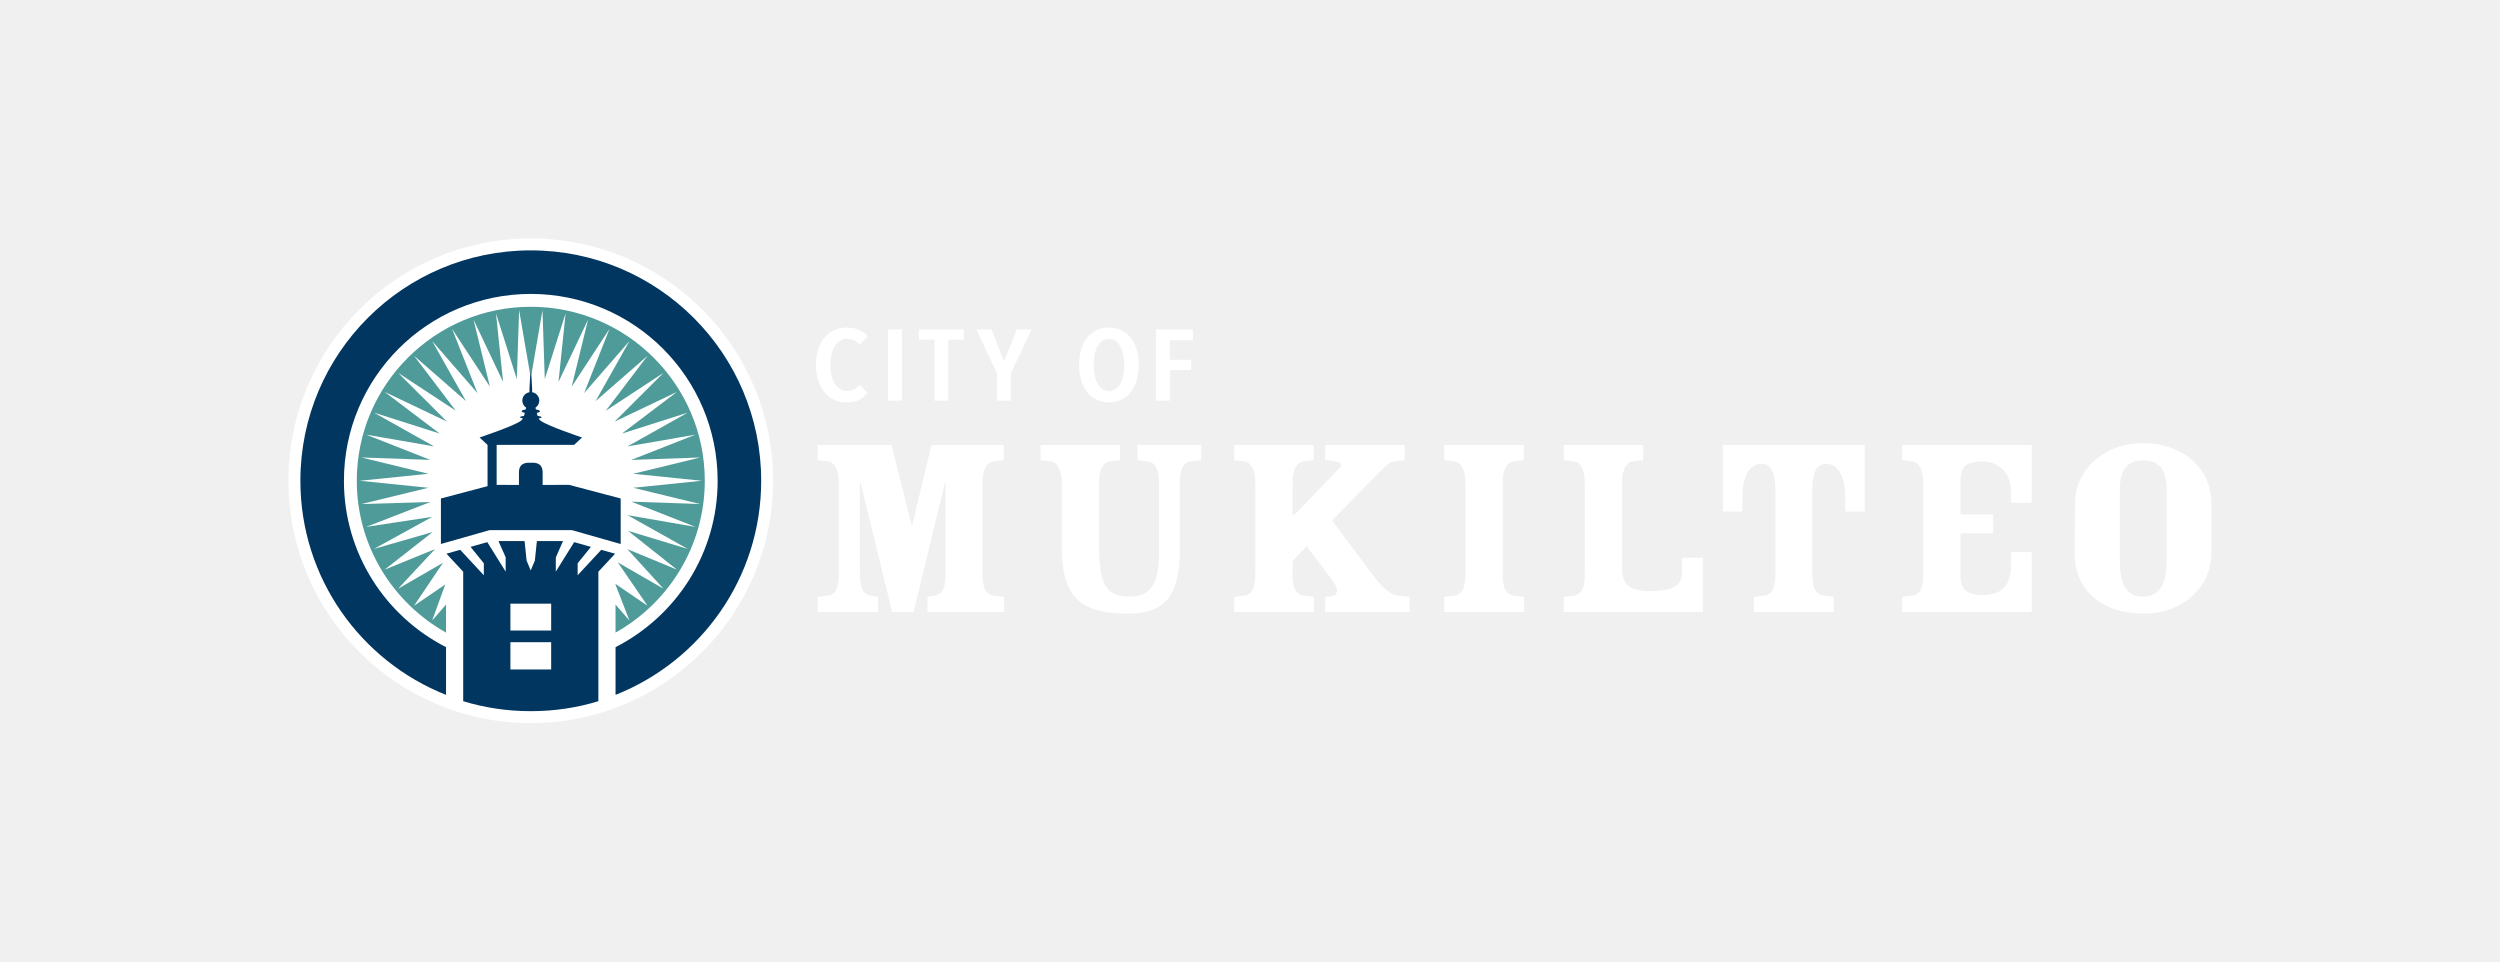
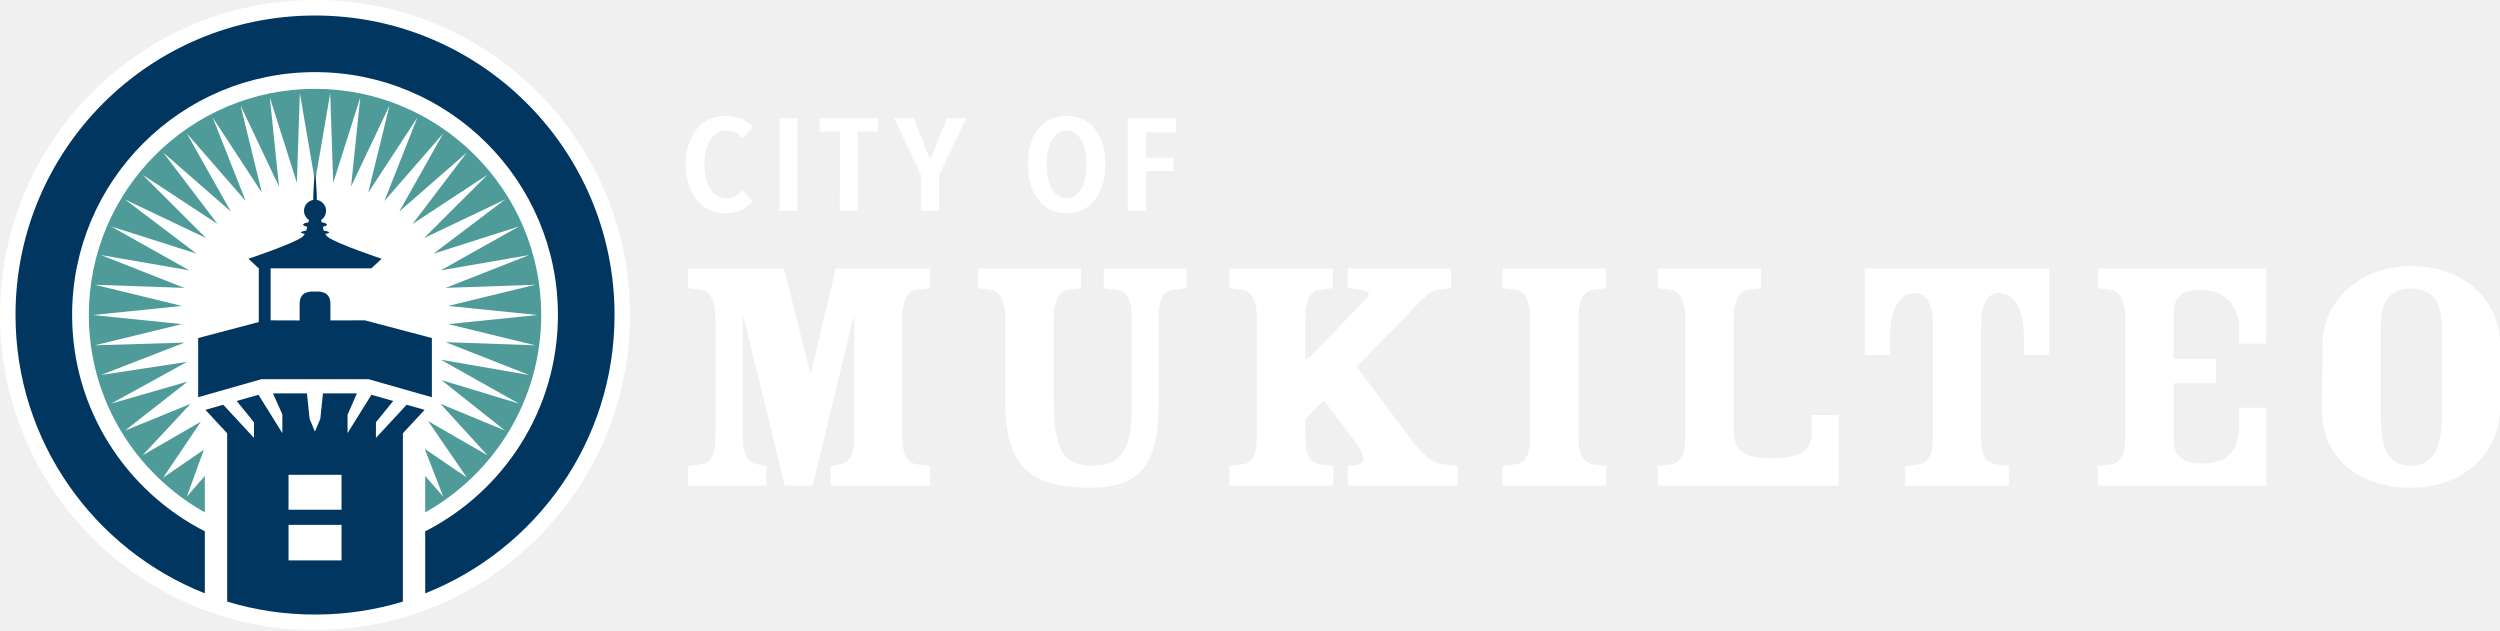
- <svg xmlns="http://www.w3.org/2000/svg" version="1.1" id="Layer_1" x="0px" y="0px" viewBox="0 0 468 180" enable-background="new 0 0 468 180" xml:space="preserve">
+ <svg xmlns="http://www.w3.org/2000/svg" version="1.1" id="Layer_1" x="0px" y="0px" viewBox="0 0 360 90.727" enable-background="new 0 0 360 90.727" xml:space="preserve">
  <g id="Horizontal_Mukilteo_Reversed_to_Color">
-     <path id="White" fill="#FFFFFF" d="M99.363,135.363C74.31,135.363,54,115.054,54,90s20.31-45.363,45.363-45.363   S144.727,64.946,144.727,90S124.417,135.363,99.363,135.363z M185.97,111.492l1.975,0.248v2.83h-14.322v-2.83l1.358-0.248   c1.543-0.297,2.037-1.687,2.037-3.969V90.351h-0.123l-5.865,24.219h-4.012l-5.926-24.219h-0.124v17.172   c0,2.282,0.494,3.672,2.037,3.969l1.359,0.248v2.83h-11.297v-2.83l1.975-0.248c1.481-0.248,1.975-1.687,1.975-3.969V90.351   c0-2.33-0.741-3.772-1.975-3.969l-1.975-0.248v-2.83h13.828l3.827,15.235l3.642-15.235h13.519v2.83l-1.975,0.248   c-1.235,0.197-1.975,1.639-1.975,3.969v17.172C183.932,109.805,184.426,111.244,185.97,111.492z M212.951,86.134l1.913,0.248   c1.729,0.197,2.099,2.085,2.099,3.969v13.5c0,6.253-2.284,7.841-5.494,7.841c-5,0-5.741-2.978-5.741-10.769V90.351   c0-2.33,0.74-3.772,1.975-3.969l1.975-0.248v-2.83h-14.877v2.83l1.975,0.248c1.234,0.197,1.975,1.639,1.975,3.969v11.762   c0,8.685,2.531,12.756,12.285,12.756c6.358,0,9.816-2.531,9.816-11.861V90.351c0-1.884,0.37-3.772,2.037-3.969l1.975-0.248v-2.83   h-11.914V86.134z M256.908,107.523l-7.531-10.076l7.717-7.94c1.728-1.786,2.963-3.027,3.827-3.125l2.037-0.248v-2.83H248.08v2.83   l1.42,0.149c0.803,0.099,1.605,0.398,1.605,0.693c0,0.248-0.247,0.595-0.494,0.795l-7.778,8.088   c-0.185,0.248-0.555,0.496-0.864,0.496v-6.005c0-2.33,0.741-3.772,1.975-3.969l1.975-0.248v-2.83h-14.877v2.83l1.975,0.248   c1.234,0.197,1.975,1.639,1.975,3.969v17.172c0,2.282-0.494,3.721-1.975,3.969l-1.975,0.248v2.83h14.939v-2.83l-1.975-0.248   c-1.543-0.248-2.037-1.687-2.037-3.969v-2.482l2.654-2.779l4.753,6.302c0.555,0.745,0.926,1.49,0.926,1.986   c0,0.547-0.371,0.942-0.864,1.043l-1.359,0.147v2.83h15.803v-2.83l-2.222-0.248C260.056,111.294,258.451,109.608,256.908,107.523z    M281.296,107.523V90.351c0-2.33,0.74-3.772,1.975-3.969l1.975-0.248v-2.83H270.37v2.83l1.975,0.248   c1.234,0.197,1.975,1.639,1.975,3.969v17.172c0,2.282-0.494,3.721-1.975,3.969l-1.975,0.248v2.83h14.939v-2.83l-1.975-0.248   C281.79,111.244,281.296,109.805,281.296,107.523z M314.88,107.126c0,2.383-1.543,3.523-5.864,3.523   c-4.507,0-5.371-1.588-5.371-4.417v-15.88c0-2.33,0.741-3.772,1.975-3.969l1.976-0.248v-2.83h-14.878v2.83l1.975,0.248   c1.234,0.197,1.976,1.639,1.976,3.969v17.172c0,2.282-0.494,3.721-1.976,3.969l-1.975,0.248v2.83h26.051v-10.172h-3.889V107.126z    M322.537,95.76h3.642v-2.778c0-2.928,0.926-6.155,3.58-6.155c2.346,0,2.593,2.928,2.593,4.815v15.881   c0,2.282-0.494,3.721-2.037,3.969l-1.975,0.248v2.83h14.939v-2.83l-1.914-0.248c-1.605-0.248-2.099-1.687-2.099-3.969V91.642   c0-1.887,0.247-4.815,2.593-4.815c2.654,0,3.58,3.227,3.58,6.155v2.778h3.642V83.304h-26.545V95.76z M356.08,86.134l1.975,0.248   c1.234,0.197,1.975,1.639,1.975,3.969v17.172c0,2.282-0.494,3.771-1.975,3.969l-1.975,0.248v2.83h24.261v-11.216h-3.889v2.432   c0,3.077-1.049,5.607-5.371,5.607c-3.148,0-4.074-1.439-4.074-3.424v-8.138h6.111v-3.524h-6.111v-6.451   c0-2.284,0.926-3.474,4.074-3.474c2.901,0,5.371,1.935,5.371,5.658v2.085h3.889v-10.82H356.08V86.134z M413.999,94.173v9.131   c0.062,6.253-5,11.565-12.779,11.565c-7.716,0-12.902-4.468-12.84-11.216l0.061-9.48c0-5.855,5.062-11.216,12.779-11.216   C408.938,82.957,413.938,87.97,413.999,94.173z M405.604,91.693c0-2.781-0.741-5.509-4.383-5.509c-3.704,0-4.383,2.728-4.383,5.509   v13.199c0,3.625,0.679,6.8,4.383,6.8c3.642,0,4.383-3.423,4.383-6.8V91.693z M153.138,71.137c-0.27-0.856-0.404-1.79-0.404-2.807   c0.001-1.017,0.135-1.957,0.405-2.817c0.27-0.86,0.652-1.602,1.149-2.224c0.495-0.622,1.097-1.106,1.804-1.451   c0.707-0.345,1.491-0.518,2.352-0.518c0.889,0,1.669,0.143,2.34,0.424c0.671,0.282,1.218,0.686,1.64,1.214l-1.509,1.583   c-0.598-0.74-1.371-1.111-2.319-1.111c-0.525,0-0.984,0.128-1.378,0.386c-0.393,0.257-0.722,0.607-0.984,1.046   c-0.262,0.441-0.459,0.958-0.59,1.554c-0.131,0.598-0.197,1.234-0.198,1.914c0,0.665,0.066,1.297,0.197,1.894   c0.131,0.595,0.328,1.113,0.59,1.554c0.263,0.438,0.594,0.788,0.995,1.046c0.401,0.258,0.871,0.385,1.411,0.385   c0.51,0,0.952-0.113,1.324-0.34c0.372-0.226,0.681-0.501,0.929-0.829l1.51,1.525c-0.408,0.528-0.93,0.957-1.565,1.282   c-0.634,0.328-1.433,0.49-2.395,0.49c-0.875,0-1.666-0.176-2.373-0.525c-0.707-0.352-1.306-0.839-1.794-1.461   C153.787,72.731,153.408,71.99,153.138,71.137z M168.855,61.66h-2.625l-0.001,13.341h2.625L168.855,61.66z M174.936,75.001h2.581   l0.001-11.421h2.909V61.66h-8.4v1.921h2.91L174.936,75.001z M187.996,67.576l-0.066,0.039l-2.319-5.955h-2.844l3.871,8.234v5.107   h2.581v-5.107l3.916-8.234h-2.778L187.996,67.576z M202.399,71.183c-0.256-0.86-0.383-1.817-0.383-2.872   c0.001-1.055,0.124-2.01,0.372-2.866c0.248-0.853,0.613-1.588,1.094-2.202c0.481-0.617,1.068-1.092,1.761-1.424   c0.693-0.332,1.477-0.498,2.352-0.498c0.86,0,1.637,0.166,2.33,0.498c0.692,0.333,1.28,0.807,1.761,1.424   c0.481,0.615,0.849,1.35,1.104,2.202c0.255,0.856,0.383,1.81,0.382,2.866c0,1.055-0.128,2.012-0.383,2.872   c-0.256,0.86-0.624,1.601-1.104,2.215c-0.481,0.617-1.069,1.095-1.761,1.432c-0.693,0.339-1.469,0.508-2.33,0.508   c-0.875,0-1.656-0.169-2.341-0.508c-0.686-0.337-1.269-0.815-1.75-1.432C203.023,72.784,202.654,72.043,202.399,71.183z    M204.729,68.311c0,0.677,0.059,1.316,0.175,1.914c0.116,0.595,0.295,1.113,0.536,1.554c0.241,0.438,0.539,0.786,0.897,1.036   c0.357,0.251,0.777,0.376,1.258,0.376c0.481,0,0.9-0.125,1.257-0.376c0.357-0.25,0.657-0.598,0.897-1.036   c0.241-0.441,0.419-0.959,0.536-1.554c0.116-0.598,0.175-1.236,0.175-1.914c0.001-0.679-0.061-1.316-0.185-1.914   c-0.124-0.595-0.307-1.111-0.547-1.545c-0.241-0.434-0.54-0.776-0.897-1.027c-0.357-0.25-0.769-0.376-1.236-0.376   c-0.481,0-0.901,0.126-1.258,0.376c-0.358,0.251-0.656,0.593-0.897,1.027c-0.24,0.434-0.419,0.95-0.535,1.545   C204.788,66.995,204.729,67.632,204.729,68.311z M219.035,69.272h3.959l0.001-1.923h-3.982v-3.656h4.309V61.66h-6.934   l-0.001,13.341h2.647V69.272z" />
+     <path id="White" fill="#FFFFFF" d="M45.363,90.727C20.31,90.727,0,70.417,0,45.363S20.31,0,45.363,0s45.363,20.31,45.363,45.363   S70.417,90.727,45.363,90.727z M131.97,66.855l1.975,0.248v2.83h-14.322v-2.83l1.358-0.248c1.543-0.297,2.037-1.687,2.037-3.969   V45.714h-0.123l-5.865,24.219h-4.012l-5.926-24.219h-0.124v17.172c0,2.282,0.494,3.672,2.037,3.969l1.359,0.248v2.83H99.067v-2.83   l1.975-0.248c1.481-0.248,1.975-1.687,1.975-3.969V45.714c0-2.33-0.741-3.772-1.975-3.969l-1.975-0.248v-2.83h13.828l3.827,15.235   l3.642-15.235h13.519v2.83l-1.975,0.248c-1.234,0.197-1.975,1.639-1.975,3.969v17.172C129.932,65.168,130.426,66.607,131.97,66.855   z M158.951,41.497l1.913,0.248c1.728,0.197,2.099,2.085,2.099,3.969v13.5c0,6.253-2.284,7.841-5.494,7.841   c-5,0-5.741-2.978-5.741-10.769V45.714c0-2.33,0.74-3.772,1.975-3.969l1.975-0.248v-2.83h-14.877v2.83l1.975,0.248   c1.234,0.197,1.975,1.639,1.975,3.969v11.762c0,8.685,2.531,12.756,12.285,12.756c6.358,0,9.816-2.531,9.816-11.861V45.714   c0-1.884,0.37-3.772,2.037-3.969l1.975-0.248v-2.83h-11.914V41.497z M202.908,62.886l-7.531-10.076l7.717-7.94   c1.728-1.786,2.963-3.027,3.827-3.125l2.037-0.248v-2.83H194.08v2.83l1.42,0.149c0.803,0.099,1.605,0.398,1.605,0.693   c0,0.248-0.247,0.595-0.494,0.795l-7.778,8.088c-0.185,0.248-0.555,0.496-0.864,0.496v-6.005c0-2.33,0.741-3.772,1.975-3.969   l1.975-0.248v-2.83h-14.877v2.83l1.975,0.248c1.235,0.197,1.975,1.639,1.975,3.969v17.172c0,2.282-0.494,3.721-1.975,3.969   l-1.975,0.248v2.83h14.939v-2.83l-1.975-0.248c-1.543-0.248-2.037-1.687-2.037-3.969v-2.482l2.654-2.779l4.753,6.302   c0.555,0.745,0.926,1.49,0.926,1.986c0,0.547-0.371,0.942-0.864,1.043l-1.359,0.147v2.83h15.803v-2.83l-2.222-0.248   C206.056,66.657,204.451,64.971,202.908,62.886z M227.296,62.886V45.714c0-2.33,0.74-3.772,1.975-3.969l1.975-0.248v-2.83H216.37   v2.83l1.975,0.248c1.234,0.197,1.975,1.639,1.975,3.969v17.172c0,2.282-0.494,3.721-1.975,3.969l-1.975,0.248v2.83h14.939v-2.83   l-1.975-0.248C227.79,66.607,227.296,65.168,227.296,62.886z M260.88,62.489c0,2.383-1.543,3.523-5.864,3.523   c-4.507,0-5.371-1.588-5.371-4.417v-15.88c0-2.33,0.74-3.772,1.975-3.969l1.976-0.248v-2.83h-14.878v2.83l1.975,0.248   c1.234,0.197,1.976,1.639,1.976,3.969v17.172c0,2.282-0.494,3.721-1.976,3.969l-1.975,0.248v2.83h26.051V59.761h-3.889V62.489z    M268.537,51.124h3.642v-2.778c0-2.928,0.926-6.155,3.58-6.155c2.346,0,2.593,2.928,2.593,4.815v15.881   c0,2.282-0.494,3.721-2.037,3.969l-1.975,0.248v2.83h14.939v-2.83l-1.914-0.248c-1.605-0.248-2.099-1.687-2.099-3.969V47.006   c0-1.887,0.247-4.815,2.593-4.815c2.654,0,3.58,3.227,3.58,6.155v2.778h3.642V38.668h-26.545V51.124z M302.08,41.497l1.975,0.248   c1.234,0.197,1.975,1.639,1.975,3.969v17.172c0,2.282-0.494,3.771-1.975,3.969l-1.975,0.248v2.83h24.26V58.717h-3.889v2.432   c0,3.077-1.049,5.607-5.371,5.607c-3.148,0-4.074-1.439-4.074-3.424v-8.138h6.111v-3.524h-6.111V45.22   c0-2.284,0.926-3.474,4.074-3.474c2.901,0,5.371,1.935,5.371,5.658v2.085h3.889v-10.82h-24.26V41.497z M359.999,49.536v9.131   c0.062,6.253-5,11.565-12.779,11.565c-7.716,0-12.902-4.468-12.84-11.216l0.061-9.48c0-5.855,5.062-11.216,12.779-11.216   C354.938,38.321,359.938,43.333,359.999,49.536z M351.604,47.056c0-2.781-0.741-5.509-4.383-5.509   c-3.704,0-4.383,2.728-4.383,5.509v13.199c0,3.625,0.679,6.8,4.383,6.8c3.642,0,4.383-3.423,4.383-6.8V47.056z M99.138,26.501   c-0.27-0.856-0.404-1.79-0.404-2.807c0.001-1.017,0.135-1.957,0.405-2.817c0.27-0.86,0.652-1.602,1.149-2.224   c0.495-0.622,1.097-1.106,1.804-1.451c0.707-0.345,1.491-0.518,2.352-0.518c0.889,0,1.669,0.143,2.34,0.424   c0.671,0.282,1.218,0.686,1.64,1.214l-1.509,1.583c-0.598-0.74-1.371-1.111-2.319-1.111c-0.525,0-0.984,0.128-1.378,0.386   c-0.393,0.257-0.722,0.607-0.984,1.046c-0.262,0.441-0.459,0.958-0.59,1.554c-0.131,0.598-0.197,1.234-0.198,1.914   c0,0.665,0.066,1.297,0.197,1.894c0.131,0.595,0.328,1.113,0.59,1.554c0.263,0.438,0.594,0.788,0.995,1.046   c0.401,0.258,0.871,0.385,1.411,0.385c0.51,0,0.952-0.113,1.324-0.34c0.372-0.226,0.681-0.501,0.929-0.829l1.51,1.525   c-0.408,0.528-0.93,0.957-1.565,1.282c-0.634,0.328-1.433,0.49-2.395,0.49c-0.875,0-1.666-0.176-2.373-0.525   c-0.707-0.352-1.306-0.839-1.794-1.461C99.787,28.094,99.408,27.354,99.138,26.501z M114.855,17.023h-2.625l-0.001,13.341h2.625   L114.855,17.023z M120.936,30.364h2.581l0.001-11.421h2.909v-1.921h-8.4v1.921h2.91L120.936,30.364z M133.996,22.94l-0.066,0.039   l-2.319-5.955h-2.844l3.871,8.234v5.107h2.581v-5.107l3.916-8.234h-2.778L133.996,22.94z M148.399,26.546   c-0.256-0.86-0.383-1.817-0.383-2.872c0.001-1.055,0.124-2.01,0.372-2.866c0.248-0.853,0.613-1.588,1.094-2.202   c0.481-0.617,1.068-1.092,1.761-1.424c0.693-0.332,1.477-0.498,2.352-0.498c0.86,0,1.637,0.166,2.33,0.498   c0.692,0.333,1.28,0.807,1.761,1.424c0.481,0.615,0.849,1.35,1.104,2.202c0.255,0.856,0.383,1.81,0.382,2.866   c0,1.055-0.128,2.012-0.383,2.872c-0.256,0.86-0.624,1.601-1.104,2.215c-0.481,0.617-1.069,1.095-1.761,1.432   c-0.693,0.339-1.469,0.508-2.33,0.508c-0.875,0-1.656-0.169-2.341-0.508c-0.686-0.337-1.269-0.815-1.75-1.432   C149.023,28.147,148.654,27.407,148.399,26.546z M150.729,23.674c0,0.677,0.059,1.316,0.175,1.914   c0.116,0.595,0.295,1.113,0.536,1.554c0.241,0.438,0.539,0.786,0.897,1.036c0.357,0.251,0.777,0.376,1.258,0.376   c0.481,0,0.9-0.125,1.257-0.376c0.357-0.25,0.657-0.598,0.897-1.036c0.241-0.441,0.419-0.959,0.536-1.554   c0.116-0.598,0.175-1.236,0.175-1.914c0.001-0.679-0.061-1.316-0.185-1.914c-0.124-0.595-0.307-1.111-0.547-1.545   c-0.241-0.434-0.54-0.776-0.897-1.027c-0.357-0.25-0.769-0.376-1.236-0.376c-0.481,0-0.901,0.126-1.258,0.376   c-0.358,0.251-0.656,0.593-0.897,1.027c-0.24,0.434-0.419,0.95-0.535,1.545C150.788,22.359,150.729,22.995,150.729,23.674z    M165.035,24.636h3.959l0.001-1.923h-3.982v-3.656h4.309v-2.034h-6.934l-0.001,13.341h2.647V24.636z" />
    <g id="Logomark">
-       <path id="Aqua_2_" fill="#4F9B99" d="M131.936,90.001c0-17.961-14.612-32.573-32.572-32.573S66.791,72.04,66.791,90.001    c0,12.201,6.752,22.841,16.706,28.421v-5.247l-2.599,2.985l2.457-6.751l-5.847,3.993l5.42-8.049l-8.403,4.855l6.909-7.416    l-9.429,3.846l9.002-7.047l-11.013,3.168l10.942-6.014l-12.405,1.895l12.049-4.67L67.642,94.36l12.554-3.049L67.343,90    l12.853-1.31L67.642,85.64l12.911,0.451l-12.022-4.73l12.73,2.205l-11.266-6.323l12.311,3.918l-10.3-7.799l11.663,5.558    l-9.143-9.128l10.798,7.094l-7.815-10.288l9.731,8.499l-6.341-11.257l8.483,9.745L84.632,61.57l7.077,10.808l-3.069-12.55    l5.54,11.671L92.849,58.65l3.899,12.318l0.431-12.912l2.082,12.13c0.033-0.445,0.067-0.81,0.098-0.923l0.002-0.036l0.004,0.017    c0.002-0.005,0.006-0.02,0.006-0.02v0.039c0.031,0.113,0.065,0.478,0.098,0.924l2.082-12.13l0.431,12.912l3.899-12.318    l-1.331,12.851l5.539-11.671l-3.069,12.55l7.077-10.808l-4.749,12.015l8.483-9.745l-6.341,11.257l9.731-8.499l-7.815,10.288    l10.798-7.094l-9.143,9.128l11.663-5.558l-10.301,7.799l12.311-3.918l-11.266,6.323l12.73-2.205l-12.022,4.73l12.911-0.451    l-12.554,3.049L131.383,90l-12.853,1.311l12.554,3.049l-12.911-0.451l12.022,4.73l-12.73-2.205l11.266,6.323l-11.155-3.38    l9.144,7.26l-9.287-3.846l6.766,7.416l-8.545-4.926l5.562,8.12l-5.989-4.087v0.135l2.599,6.71l-2.599-2.985v5.247    C125.184,112.842,131.936,102.201,131.936,90.001z" />
-       <path id="Deep_Navy_2_" fill="#003660" d="M142.494,90.001c0,18.212-11.304,33.754-27.264,40.079v-8.933    c11.335-5.787,19.112-17.546,19.112-31.146c0-19.318-15.66-34.979-34.979-34.979s-34.979,15.66-34.979,34.979    c0,13.6,7.777,25.359,19.112,31.145v8.934c-15.961-6.326-27.264-21.867-27.264-40.079c0-23.821,19.31-43.131,43.131-43.131    C123.184,46.87,142.494,66.18,142.494,90.001z M115.143,103.655l-0.281,0.304l-2.847,3.067v0.675v23.565    c-3.98,1.211-8.202,1.864-12.578,1.864c-0.025,0-0.05,0-0.074,0c-0.025,0-0.049,0-0.074,0c-4.376,0-8.599-0.653-12.578-1.864    v-23.565v-0.675l-2.847-3.067l-0.285-0.308l2.571-0.727l4.423,4.767v-2.246l-2.487-3.069l3.136-0.889l3.438,5.52v-2.69    l-1.35-3.029h4.89l0.381,3.656l0.013,0.029l0.746,1.796l0.008-0.017l0.007,0.015l0.758-1.795l0.013-0.029l0.381-3.656h4.89    l-1.35,3.075v2.644l3.438-5.52l3.136,0.889l-2.487,3.069v2.246l4.423-4.767L115.143,103.655z M103.18,120.218h-3.81h-0.012h-3.81    v5.112h3.81h0.012h3.81V120.218z M103.18,113.004h-3.81h-0.012h-3.81v5.035h3.81h0.012h3.81V113.004z M91.643,99.241h0.031h15.361    h0.031l0.03,0.009l9.095,2.588v-8.522l-8.729-2.306l-0.929-0.245l-0.776,0.002l-4.177,0.014v-2.434c0,0-0.005-0.024-0.008-0.037    c0.003-0.308-0.059-0.872-0.508-1.286c-0.299-0.276-0.788-0.369-1.116-0.398l-0.001-0.004h-0.578h-0.012H98.78l-0.001,0.004    c-0.327,0.03-0.816,0.122-1.115,0.398c-0.45,0.414-0.511,0.978-0.508,1.286c-0.003,0.012-0.008,0.024-0.008,0.024v2.447    l-4.177-0.014v-7.491h6.387h0.006h0.001h0.006h6.387v0.001l1.704-0.001h0.012l1.482-1.376c0,0-6.581-2.205-7.76-3.145    c-0.148-0.118-0.263-0.268-0.355-0.427c0.336-0.058,0.546-0.136,0.546-0.223c0-0.103-0.298-0.194-0.756-0.254    c-0.069-0.21-0.113-0.409-0.147-0.559c0.361-0.074,0.594-0.184,0.594-0.307c0-0.141-0.301-0.266-0.759-0.339    c-0.028-0.111-0.055-0.224-0.081-0.332c0.43-0.284,0.716-0.771,0.716-1.325c0-0.791-0.58-1.442-1.337-1.563v-0.627    c0,0-0.07-1.555-0.148-2.613c-0.033-0.445-0.067-0.81-0.098-0.924v-0.039c0,0-0.004,0.015-0.006,0.02l-0.004-0.017l-0.002,0.036    c-0.031,0.113-0.065,0.478-0.098,0.923c-0.078,1.059-0.147,2.614-0.147,2.614v0.627c-0.757,0.121-1.337,0.772-1.337,1.563    c0,0.554,0.285,1.041,0.716,1.325c-0.026,0.108-0.054,0.221-0.082,0.332c-0.457,0.073-0.759,0.198-0.759,0.339    c0,0.123,0.233,0.233,0.594,0.307c-0.034,0.15-0.078,0.348-0.147,0.559c-0.457,0.06-0.756,0.151-0.756,0.254    c0,0.086,0.21,0.164,0.546,0.223c-0.092,0.159-0.207,0.309-0.355,0.427c-1.179,0.94-7.76,3.145-7.76,3.145l1.482,1.376h0.012    v7.734l-8.729,2.306v8.517l9.076-2.582L91.643,99.241z" />
+       <path id="Aqua_2_" fill="#4F9B99" d="M77.936,45.364c0-17.961-14.612-32.573-32.572-32.573S12.791,27.403,12.791,45.364    c0,12.201,6.752,22.841,16.706,28.421v-5.247l-2.599,2.985l2.457-6.751l-5.847,3.993l5.42-8.049l-8.403,4.855l6.909-7.416    l-9.429,3.846l9.002-7.047l-11.013,3.168l10.942-6.014l-12.405,1.895l12.049-4.67l-12.938,0.391l12.554-3.049l-12.853-1.311    l12.853-1.31l-12.554-3.049l12.911,0.451l-12.022-4.73l12.73,2.205l-11.266-6.323l12.311,3.918l-10.3-7.799l11.663,5.558    l-9.143-9.128l10.798,7.094l-7.815-10.288l9.731,8.499l-6.341-11.257l8.483,9.745l-4.749-12.015l7.077,10.808l-3.069-12.55    l5.54,11.671l-1.331-12.851l3.899,12.318l0.431-12.912l2.082,12.13c0.033-0.445,0.067-0.81,0.098-0.923l0.002-0.036l0.004,0.017    c0.002-0.005,0.006-0.02,0.006-0.02v0.039c0.031,0.113,0.065,0.478,0.098,0.924l2.082-12.13l0.431,12.912l3.899-12.318    l-1.331,12.851l5.539-11.671l-3.069,12.55l7.077-10.808l-4.749,12.015l8.483-9.745l-6.341,11.257l9.731-8.499l-7.815,10.288    l10.798-7.094l-9.143,9.128l11.663-5.558l-10.301,7.799l12.311-3.918L63.466,38.93l12.73-2.205l-12.022,4.73l12.911-0.451    l-12.554,3.049l12.853,1.31l-12.853,1.311l12.554,3.049l-12.911-0.451l12.022,4.73l-12.73-2.205l11.266,6.323l-11.155-3.38    l9.144,7.26l-9.287-3.846l6.766,7.416l-8.545-4.926l5.562,8.12l-5.989-4.087v0.135l2.599,6.71l-2.599-2.985v5.247    C71.184,68.205,77.936,57.565,77.936,45.364z" />
+       <path id="Deep_Navy_2_" fill="#003660" d="M88.494,45.364c0,18.212-11.304,33.754-27.264,40.079V76.51    c11.335-5.787,19.112-17.546,19.112-31.146c0-19.318-15.66-34.979-34.979-34.979s-34.979,15.66-34.979,34.979    c0,13.6,7.777,25.359,19.112,31.145v8.934C13.537,79.118,2.233,63.576,2.233,45.364c0-23.821,19.31-43.131,43.131-43.131    C69.184,2.233,88.494,21.543,88.494,45.364z M61.143,59.019l-0.281,0.304l-2.847,3.067v0.675v23.565    c-3.98,1.211-8.202,1.864-12.578,1.864c-0.025,0-0.05,0-0.074,0c-0.025,0-0.049,0-0.074,0c-4.376,0-8.599-0.653-12.578-1.864    V63.065V62.39l-2.847-3.067l-0.285-0.308l2.571-0.727l4.423,4.767v-2.246l-2.487-3.069l3.136-0.889l3.438,5.52v-2.69l-1.35-3.029    h4.89l0.381,3.656l0.013,0.029l0.746,1.796l0.008-0.017l0.007,0.015l0.758-1.795l0.013-0.029l0.381-3.656h4.89l-1.35,3.075v2.644    l3.438-5.52l3.136,0.889l-2.487,3.069v2.246l4.423-4.767L61.143,59.019z M49.18,75.581h-3.81h-0.012h-3.81v5.112h3.81h0.012h3.81    V75.581z M49.18,68.368h-3.81h-0.012h-3.81v5.035h3.81h0.012h3.81V68.368z M37.643,54.604h0.031h15.361h0.031l0.03,0.009    L62.19,57.2v-8.522l-8.729-2.306l-0.929-0.245l-0.776,0.002l-4.177,0.014V43.71c0,0-0.005-0.024-0.008-0.037    c0.003-0.308-0.059-0.872-0.508-1.286c-0.299-0.276-0.788-0.369-1.116-0.398l-0.001-0.004h-0.578h-0.012H44.78l-0.001,0.004    c-0.327,0.03-0.816,0.122-1.115,0.398c-0.45,0.414-0.511,0.978-0.508,1.286c-0.003,0.012-0.008,0.024-0.008,0.024v2.447    L38.97,46.13v-7.491h6.387h0.006h0.001h0.006h6.387v0.001l1.704-0.001h0.012l1.482-1.376c0,0-6.581-2.205-7.76-3.145    c-0.148-0.118-0.263-0.268-0.355-0.427c0.336-0.058,0.546-0.136,0.546-0.223c0-0.103-0.298-0.194-0.756-0.254    c-0.069-0.21-0.113-0.409-0.147-0.559c0.361-0.074,0.594-0.184,0.594-0.307c0-0.141-0.301-0.266-0.759-0.339    c-0.028-0.111-0.055-0.224-0.081-0.332c0.43-0.284,0.716-0.771,0.716-1.325c0-0.791-0.58-1.442-1.337-1.563v-0.627    c0,0-0.07-1.555-0.148-2.613c-0.033-0.445-0.067-0.81-0.098-0.924v-0.039c0,0-0.004,0.015-0.006,0.02l-0.004-0.017l-0.002,0.036    c-0.031,0.113-0.065,0.478-0.098,0.923c-0.078,1.059-0.147,2.614-0.147,2.614v0.627c-0.757,0.121-1.337,0.772-1.337,1.563    c0,0.554,0.285,1.041,0.716,1.325c-0.026,0.108-0.054,0.221-0.082,0.332c-0.457,0.073-0.759,0.198-0.759,0.339    c0,0.123,0.233,0.233,0.594,0.307c-0.034,0.15-0.078,0.348-0.147,0.559c-0.457,0.06-0.756,0.151-0.756,0.254    c0,0.086,0.21,0.164,0.546,0.223c-0.092,0.159-0.207,0.309-0.355,0.427c-1.179,0.94-7.76,3.145-7.76,3.145l1.482,1.376h0.012    v7.734l-8.729,2.306v8.517l9.076-2.582L37.643,54.604z" />
    </g>
  </g>
  <g>
</g>
  <g>
</g>
  <g>
</g>
  <g>
</g>
  <g>
</g>
  <g>
</g>
</svg>
